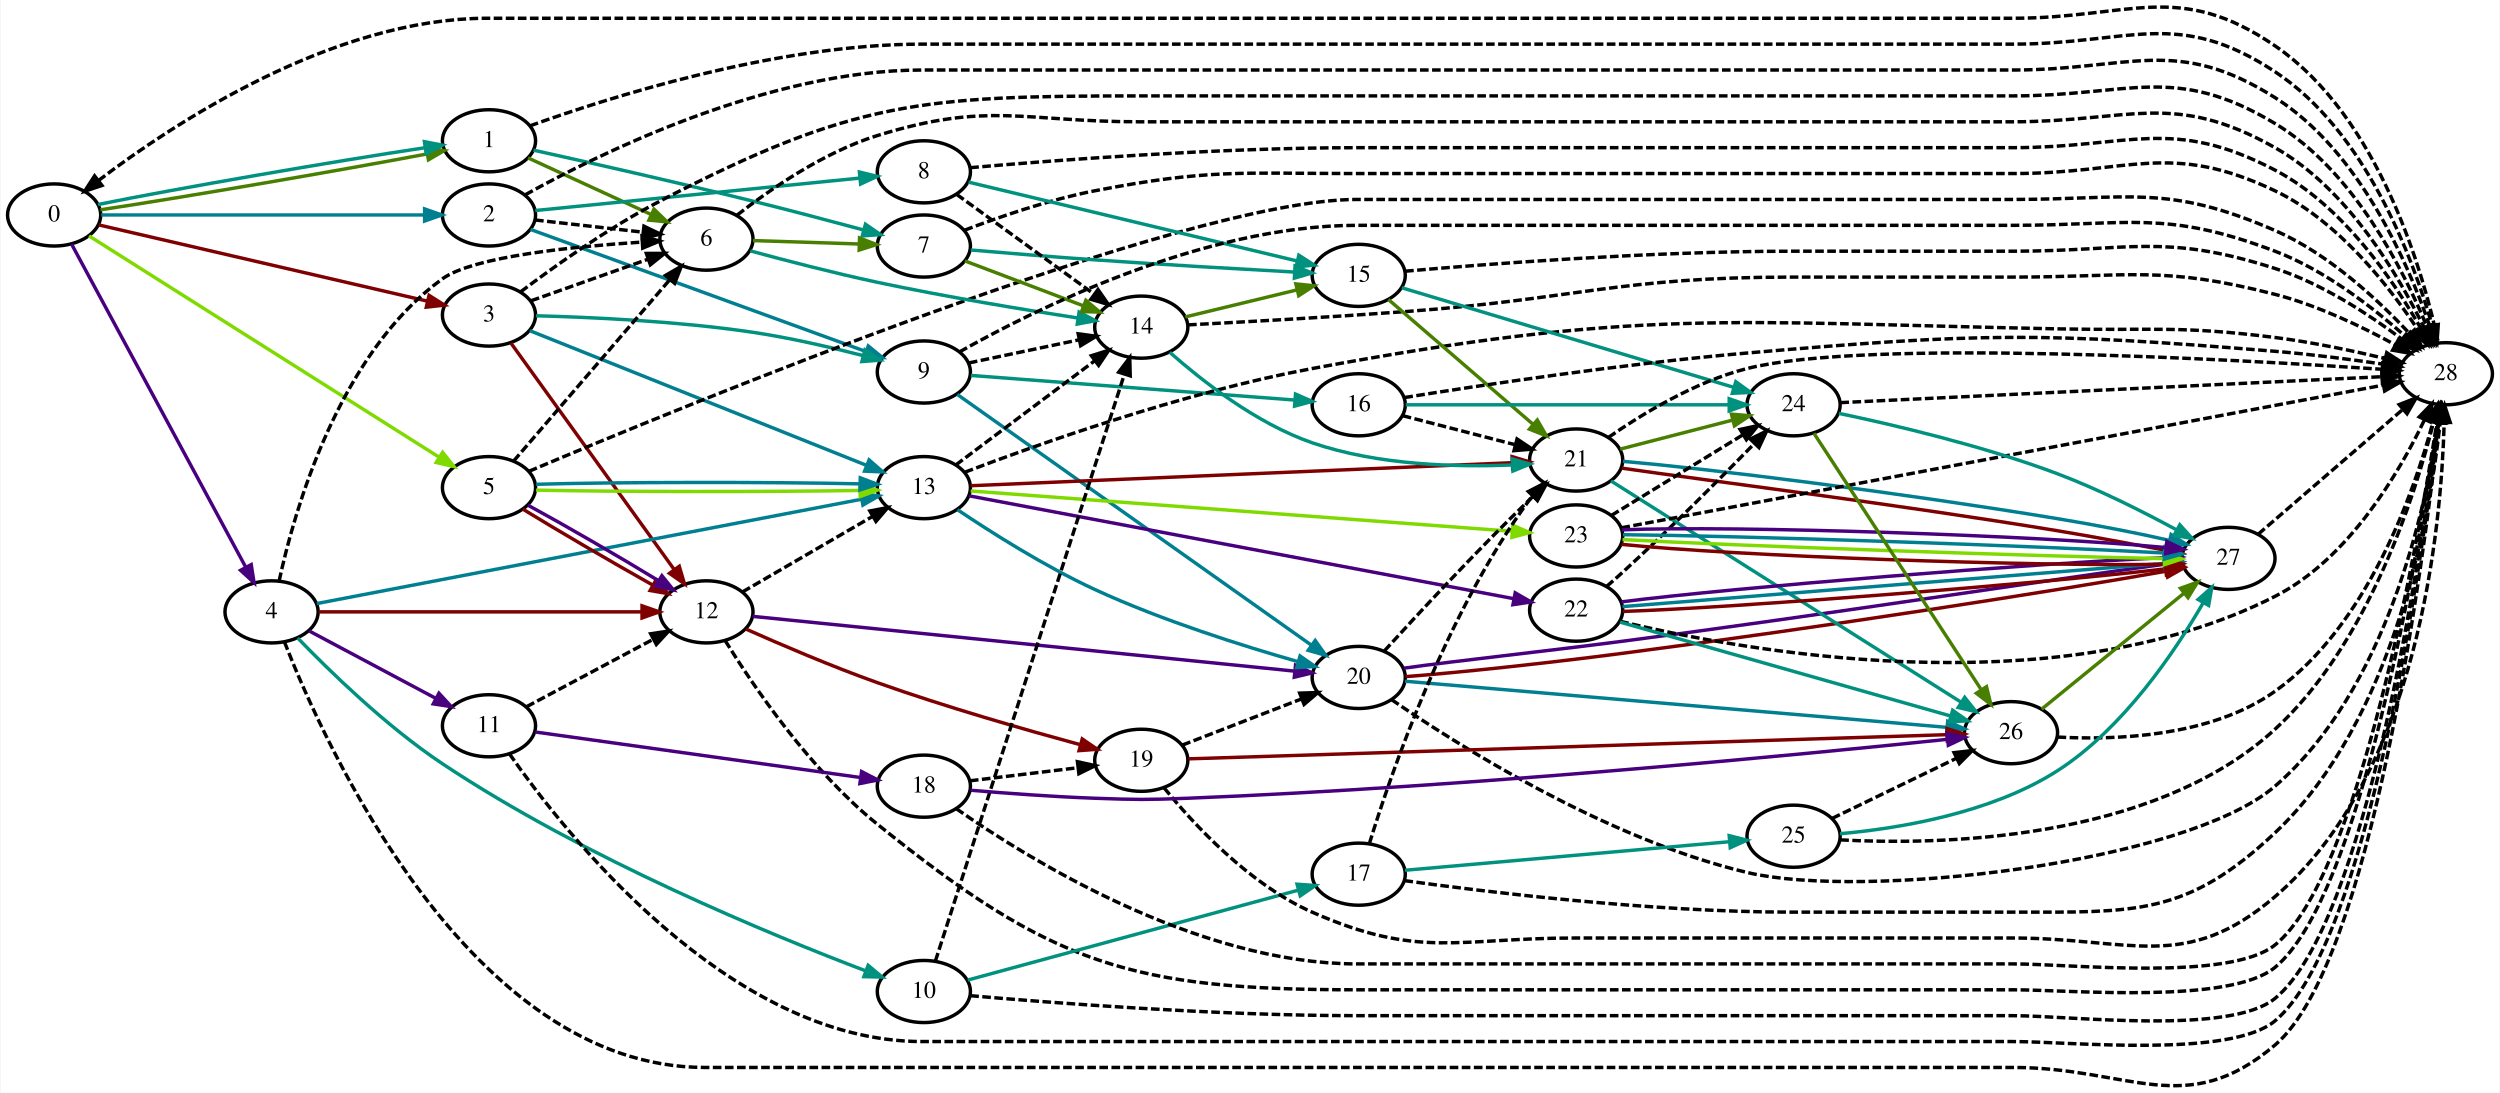
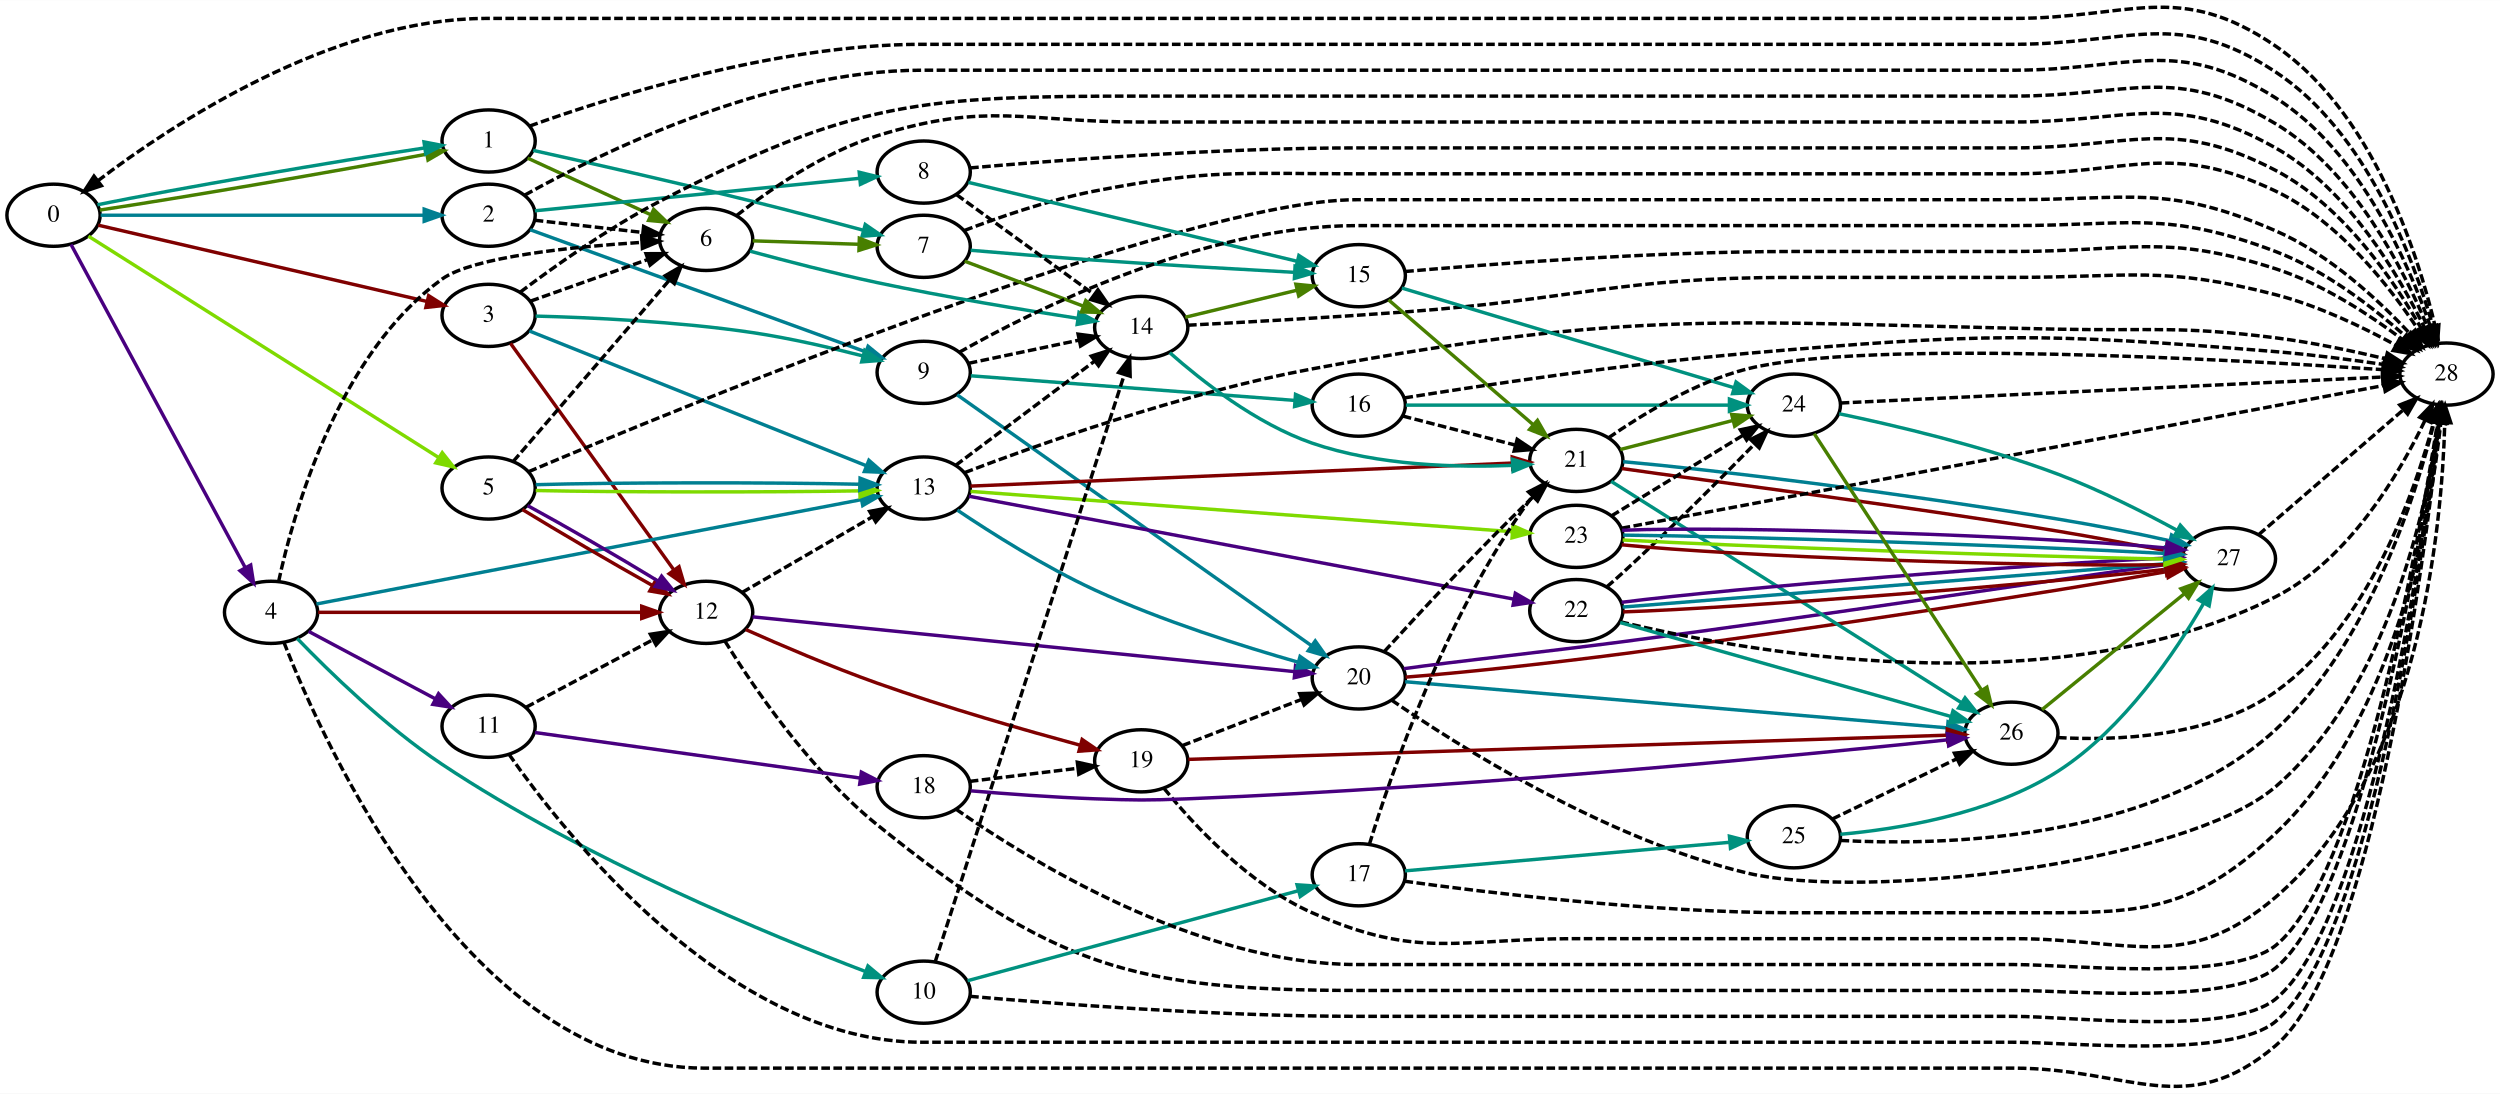
- <svg xmlns="http://www.w3.org/2000/svg" width="1448pt" height="633pt" viewBox="0.00 0.00 1448.00 633.32">
-   <g id="graph0" class="graph" transform="scale(1 1) rotate(0) translate(4 629.323)">
+ <svg xmlns="http://www.w3.org/2000/svg" width="576pt" height="252pt" viewBox="0.00 0.00 576.00 251.93">
+   <g id="graph0" class="graph" transform="scale(0.39779 0.39779) rotate(0) translate(4 629.323)">
    <polygon fill="white" stroke="none" points="-4,4 -4,-629.323 1444,-629.323 1444,4 -4,4" />
    <g id="node1" class="node">
      <ellipse fill="none" stroke="black" stroke-width="2" cx="27" cy="-504.747" rx="27" ry="18" />
      <text text-anchor="middle" x="27" y="-501.047" font-family="Times,serif" font-size="14.00">0</text>
    </g>
    <g id="node2" class="node">
      <ellipse fill="none" stroke="black" stroke-width="2" cx="279" cy="-547.747" rx="27" ry="18" />
      <text text-anchor="middle" x="279" y="-544.047" font-family="Times,serif" font-size="14.00">1</text>
    </g>
    <g id="edge1" class="edge">
      <path fill="none" stroke="#487f00" stroke-width="2" d="M53.813,-507.751C98.981,-514.498 192.373,-530.502 243.201,-540.146" />
      <polygon fill="#487f00" stroke="#487f00" stroke-width="2" points="242.589,-543.592 253.07,-542.044 243.911,-536.718 242.589,-543.592" />
    </g>
    <g id="edge2" class="edge">
      <path fill="none" stroke="#00917f" stroke-width="2" d="M52.426,-510.82C96.68,-519.824 190.305,-536.031 241.936,-543.728" />
      <polygon fill="#00917f" stroke="#00917f" stroke-width="2" points="241.579,-547.213 251.98,-545.192 242.589,-540.286 241.579,-547.213" />
    </g>
    <g id="node3" class="node">
      <ellipse fill="none" stroke="black" stroke-width="2" cx="279" cy="-504.747" rx="27" ry="18" />
      <text text-anchor="middle" x="279" y="-501.047" font-family="Times,serif" font-size="14.00">2</text>
    </g>
    <g id="edge3" class="edge">
      <path fill="none" stroke="#007f91" stroke-width="2" d="M54.282,-504.747C99.108,-504.747 190.436,-504.747 241.452,-504.747" />
      <polygon fill="#007f91" stroke="#007f91" stroke-width="2" points="241.695,-508.247 251.695,-504.747 241.695,-501.247 241.695,-508.247" />
    </g>
    <g id="node4" class="node">
      <ellipse fill="none" stroke="black" stroke-width="2" cx="279" cy="-446.747" rx="27" ry="18" />
      <text text-anchor="middle" x="279" y="-443.047" font-family="Times,serif" font-size="14.00">3</text>
    </g>
    <g id="edge4" class="edge">
      <path fill="none" stroke="#7f0000" stroke-width="2" d="M52.885,-498.974C97.716,-488.573 192.131,-466.669 243.289,-454.8" />
      <polygon fill="#7f0000" stroke="#7f0000" stroke-width="2" points="244.265,-458.167 253.216,-452.497 242.683,-451.348 244.265,-458.167" />
    </g>
    <g id="node5" class="node">
      <ellipse fill="none" stroke="black" stroke-width="2" cx="153" cy="-274.747" rx="27" ry="18" />
      <text text-anchor="middle" x="153" y="-271.047" font-family="Times,serif" font-size="14.00">4</text>
    </g>
    <g id="edge5" class="edge">
      <path fill="none" stroke="#48007f" stroke-width="2" d="M37.118,-487.835C58.571,-448.042 112.358,-348.276 137.991,-300.731" />
      <polygon fill="#48007f" stroke="#48007f" stroke-width="2" points="141.204,-302.148 142.869,-291.684 135.042,-298.826 141.204,-302.148" />
    </g>
    <g id="node6" class="node">
      <ellipse fill="none" stroke="black" stroke-width="2" cx="279" cy="-346.747" rx="27" ry="18" />
      <text text-anchor="middle" x="279" y="-343.047" font-family="Times,serif" font-size="14.00">5</text>
    </g>
    <g id="edge6" class="edge">
      <path fill="none" stroke="#7fda00" stroke-width="2" d="M47.202,-492.611C91.101,-464.867 198.949,-396.707 250.149,-364.349" />
      <polygon fill="#7fda00" stroke="#7fda00" stroke-width="2" points="252.149,-367.225 258.733,-358.924 248.409,-361.308 252.149,-367.225" />
    </g>
    <g id="node7" class="node">
      <ellipse fill="none" stroke="black" stroke-width="2" cx="1413" cy="-412.747" rx="27" ry="18" />
      <text text-anchor="middle" x="1413" y="-409.047" font-family="Times,serif" font-size="14.00">28</text>
    </g>
    <g id="edge7" class="edge">
      <path fill="none" stroke="black" stroke-width="2" stroke-dasharray="5,2" d="M52.586,-524.621C95.561,-557.287 188.335,-618.747 278,-618.747 278,-618.747 278,-618.747 1162,-618.747 1229.93,-618.747 1257.93,-641.088 1314,-602.747 1374.97,-561.059 1400.37,-469.373 1408.66,-430.611" />
      <polygon fill="black" stroke="black" stroke-width="2" points="54.721,-521.848 44.67,-518.498 50.438,-527.385 54.721,-521.848" />
    </g>
    <g id="edge10" class="edge">
      <path fill="none" stroke="black" stroke-width="2" stroke-dasharray="5,2" d="M302.711,-556.374C346.166,-572.083 444.379,-603.747 530,-603.747 530,-603.747 530,-603.747 1162,-603.747 1229.93,-603.747 1257.28,-625.121 1314,-587.747 1366.45,-553.189 1393.64,-480.447 1405.13,-440.489" />
      <polygon fill="black" stroke="black" stroke-width="2" points="1408.57,-441.182 1407.84,-430.612 1401.82,-439.33 1408.57,-441.182" />
    </g>
    <g id="node8" class="node">
      <ellipse fill="none" stroke="black" stroke-width="2" cx="405" cy="-490.747" rx="27" ry="18" />
      <text text-anchor="middle" x="405" y="-487.047" font-family="Times,serif" font-size="14.00">6</text>
    </g>
    <g id="edge8" class="edge">
      <path fill="none" stroke="#487f00" stroke-width="2" d="M301.599,-537.818C321.304,-528.761 350.652,-515.27 372.884,-505.05" />
      <polygon fill="#487f00" stroke="#487f00" stroke-width="2" points="374.608,-508.11 382.232,-500.753 371.684,-501.75 374.608,-508.11" />
    </g>
    <g id="node9" class="node">
      <ellipse fill="none" stroke="black" stroke-width="2" cx="531" cy="-486.747" rx="27" ry="18" />
      <text text-anchor="middle" x="531" y="-483.047" font-family="Times,serif" font-size="14.00">7</text>
    </g>
    <g id="edge9" class="edge">
      <path fill="none" stroke="#00917f" stroke-width="2" d="M304.808,-542.299C334.949,-535.618 387.316,-523.816 432,-512.747 453.336,-507.462 477.175,-501.146 495.999,-496.063" />
      <polygon fill="#00917f" stroke="#00917f" stroke-width="2" points="497.157,-499.376 505.893,-493.38 495.325,-492.62 497.157,-499.376" />
    </g>
    <g id="edge12" class="edge">
      <path fill="none" stroke="black" stroke-width="2" stroke-dasharray="5,2" d="M299.972,-516.427C341.388,-539.508 440.257,-588.747 530,-588.747 530,-588.747 530,-588.747 1162,-588.747 1229.93,-588.747 1256.56,-609.006 1314,-572.747 1362.85,-541.915 1391.04,-477.026 1403.76,-440.056" />
      <polygon fill="black" stroke="black" stroke-width="2" points="1407.13,-441.013 1406.94,-430.42 1400.48,-438.819 1407.13,-441.013" />
    </g>
    <g id="edge11" class="edge">
      <path fill="none" stroke="black" stroke-width="2" stroke-dasharray="5,2" d="M305.693,-501.846C323.815,-499.8 348.328,-497.033 368.342,-494.773" />
      <polygon fill="black" stroke="black" stroke-width="2" points="368.796,-498.244 378.34,-493.644 368.01,-491.288 368.796,-498.244" />
    </g>
    <g id="node10" class="node">
      <ellipse fill="none" stroke="black" stroke-width="2" cx="531" cy="-529.747" rx="27" ry="18" />
      <text text-anchor="middle" x="531" y="-526.047" font-family="Times,serif" font-size="14.00">8</text>
    </g>
    <g id="edge13" class="edge">
      <path fill="none" stroke="#00917f" stroke-width="2" d="M305.813,-507.328C350.537,-511.801 442.543,-521.001 493.691,-526.116" />
      <polygon fill="#00917f" stroke="#00917f" stroke-width="2" points="493.654,-529.63 503.953,-527.142 494.351,-522.665 493.654,-529.63" />
    </g>
    <g id="node11" class="node">
      <ellipse fill="none" stroke="black" stroke-width="2" cx="531" cy="-413.747" rx="27" ry="18" />
      <text text-anchor="middle" x="531" y="-410.047" font-family="Times,serif" font-size="14.00">9</text>
    </g>
    <g id="edge14" class="edge">
      <path fill="none" stroke="#007f91" stroke-width="2" d="M303.071,-496.349C347.721,-480.097 446.056,-444.303 497.377,-425.622" />
      <polygon fill="#007f91" stroke="#007f91" stroke-width="2" points="498.785,-428.834 506.984,-422.125 496.39,-422.256 498.785,-428.834" />
    </g>
    <g id="edge16" class="edge">
      <path fill="none" stroke="black" stroke-width="2" stroke-dasharray="5,2" d="M297.302,-460.193C316.315,-474.531 348.135,-497.262 378,-512.747 490.297,-570.973 529.505,-573.747 656,-573.747 656,-573.747 656,-573.747 1162,-573.747 1229.93,-573.747 1255.76,-592.711 1314,-557.747 1359.29,-530.561 1388.26,-473.434 1402.19,-439.565" />
      <polygon fill="black" stroke="black" stroke-width="2" points="1405.44,-440.853 1405.88,-430.267 1398.94,-438.272 1405.44,-440.853" />
    </g>
    <g id="edge15" class="edge">
      <path fill="none" stroke="black" stroke-width="2" stroke-dasharray="5,2" d="M303.323,-455.023C322.462,-461.814 349.786,-471.51 371.141,-479.087" />
      <polygon fill="black" stroke="black" stroke-width="2" points="370.186,-482.463 380.781,-482.508 372.527,-475.866 370.186,-482.463" />
    </g>
    <g id="edge17" class="edge">
      <path fill="none" stroke="#00917f" stroke-width="2" d="M306.229,-446.332C336.636,-445.548 388.188,-443.284 432,-436.747 453.439,-433.548 477.108,-428.05 495.813,-423.232" />
      <polygon fill="#00917f" stroke="#00917f" stroke-width="2" points="496.869,-426.573 505.649,-420.644 495.088,-419.804 496.869,-426.573" />
    </g>
    <g id="node12" class="node">
      <ellipse fill="none" stroke="black" stroke-width="2" cx="405" cy="-274.747" rx="27" ry="18" />
      <text text-anchor="middle" x="405" y="-271.047" font-family="Times,serif" font-size="14.00">12</text>
    </g>
    <g id="edge18" class="edge">
      <path fill="none" stroke="#7f0000" stroke-width="2" d="M291.666,-430.566C313.453,-400.345 360.446,-335.161 386.21,-299.423" />
      <polygon fill="#7f0000" stroke="#7f0000" stroke-width="2" points="389.266,-301.169 392.275,-291.011 383.588,-297.076 389.266,-301.169" />
    </g>
    <g id="node13" class="node">
      <ellipse fill="none" stroke="black" stroke-width="2" cx="531" cy="-346.747" rx="27" ry="18" />
      <text text-anchor="middle" x="531" y="-343.047" font-family="Times,serif" font-size="14.00">13</text>
    </g>
    <g id="edge19" class="edge">
      <path fill="none" stroke="#007f91" stroke-width="2" d="M302.627,-437.696C347.229,-419.855 446.617,-380.1 497.946,-359.569" />
      <polygon fill="#007f91" stroke="#007f91" stroke-width="2" points="499.259,-362.813 507.244,-355.849 496.66,-356.314 499.259,-362.813" />
    </g>
    <g id="edge21" class="edge">
      <path fill="none" stroke="black" stroke-width="2" stroke-dasharray="5,2" d="M160.417,-257.425C183.414,-198.692 267.655,-10.747 404,-10.747 404,-10.747 404,-10.747 1162,-10.747 1229.8,-10.747 1262.35,20.174 1314,-23.747 1369.86,-71.24 1400.12,-303.74 1409.11,-384.804" />
      <polygon fill="black" stroke="black" stroke-width="2" points="1405.64,-385.213 1410.19,-394.777 1412.59,-384.458 1405.64,-385.213" />
    </g>
    <g id="edge20" class="edge">
      <path fill="none" stroke="black" stroke-width="2" stroke-dasharray="5,2" d="M157.396,-292.678C165.787,-331.624 191.379,-423.958 252,-467.747 269.947,-480.711 328.469,-486.532 367.439,-489.023" />
      <polygon fill="black" stroke="black" stroke-width="2" points="367.673,-492.543 377.862,-489.641 368.087,-485.555 367.673,-492.543" />
    </g>
    <g id="edge22" class="edge">
      <path fill="none" stroke="#7f0000" stroke-width="2" d="M180.282,-274.747C225.108,-274.747 316.436,-274.747 367.452,-274.747" />
      <polygon fill="#7f0000" stroke="#7f0000" stroke-width="2" points="367.695,-278.247 377.695,-274.747 367.695,-271.247 367.695,-278.247" />
    </g>
    <g id="edge23" class="edge">
      <path fill="none" stroke="#007f91" stroke-width="2" d="M179.254,-279.583C244.674,-292.11 419.773,-325.64 494.935,-340.033" />
      <polygon fill="#007f91" stroke="#007f91" stroke-width="2" points="494.376,-343.489 504.856,-341.932 495.692,-336.614 494.376,-343.489" />
    </g>
    <g id="node14" class="node">
      <ellipse fill="none" stroke="black" stroke-width="2" cx="531" cy="-54.747" rx="27" ry="18" />
      <text text-anchor="middle" x="531" y="-51.047" font-family="Times,serif" font-size="14.00">10</text>
    </g>
    <g id="edge24" class="edge">
      <path fill="none" stroke="#00917f" stroke-width="2" d="M168.156,-259.582C186.278,-240.778 219.264,-208.547 252,-186.747 334.511,-131.801 443.451,-87.162 497.167,-66.754" />
      <polygon fill="#00917f" stroke="#00917f" stroke-width="2" points="498.716,-69.91 506.843,-63.113 496.251,-63.359 498.716,-69.91" />
    </g>
    <g id="node15" class="node">
      <ellipse fill="none" stroke="black" stroke-width="2" cx="279" cy="-208.747" rx="27" ry="18" />
      <text text-anchor="middle" x="279" y="-205.047" font-family="Times,serif" font-size="14.00">11</text>
    </g>
    <g id="edge25" class="edge">
      <path fill="none" stroke="#48007f" stroke-width="2" d="M174.755,-263.7C194.873,-252.992 225.594,-236.641 248.298,-224.556" />
      <polygon fill="#48007f" stroke="#48007f" stroke-width="2" points="249.994,-227.618 257.177,-219.83 246.706,-221.439 249.994,-227.618" />
    </g>
    <g id="edge27" class="edge">
      <path fill="none" stroke="black" stroke-width="2" stroke-dasharray="5,2" d="M302.125,-356.204C385.551,-391.532 681.426,-513.747 782,-513.747 782,-513.747 782,-513.747 1162,-513.747 1230.03,-513.747 1251.62,-522.882 1314,-495.747 1345.09,-482.225 1373.82,-455.485 1392.02,-436" />
      <polygon fill="black" stroke="black" stroke-width="2" points="1394.79,-438.164 1398.93,-428.412 1389.61,-433.452 1394.79,-438.164" />
    </g>
    <g id="edge26" class="edge">
      <path fill="none" stroke="black" stroke-width="2" stroke-dasharray="5,2" d="M293.27,-362.158C314.971,-387.359 358.19,-437.548 383.743,-467.223" />
      <polygon fill="black" stroke="black" stroke-width="2" points="381.272,-469.717 390.449,-475.011 386.576,-465.149 381.272,-469.717" />
    </g>
    <g id="edge28" class="edge">
      <path fill="none" stroke="#7f0000" stroke-width="2" d="M298.564,-334.307C318.485,-322.072 350.43,-303.423 373.943,-290.24" />
      <polygon fill="#7f0000" stroke="#7f0000" stroke-width="2" points="375.775,-293.226 382.812,-285.306 372.372,-287.108 375.775,-293.226" />
    </g>
    <g id="edge29" class="edge">
      <path fill="none" stroke="#48007f" stroke-width="2" d="M301.599,-336.547C322.578,-325.178 354.488,-306.711 377.104,-292.888" />
      <polygon fill="#48007f" stroke="#48007f" stroke-width="2" points="379.204,-295.704 385.87,-287.469 375.523,-289.75 379.204,-295.704" />
    </g>
    <g id="edge30" class="edge">
      <path fill="none" stroke="#7fda00" stroke-width="2" d="M306.282,-345.301C351.225,-344.298 442.913,-344.234 493.851,-345.108" />
      <polygon fill="#7fda00" stroke="#7fda00" stroke-width="2" points="494.003,-348.611 504.07,-345.309 494.141,-341.613 494.003,-348.611" />
    </g>
    <g id="edge31" class="edge">
      <path fill="none" stroke="#007f91" stroke-width="2" d="M306.282,-348.676C351.225,-350.013 442.913,-350.098 493.851,-348.933" />
      <polygon fill="#007f91" stroke="#007f91" stroke-width="2" points="494.165,-352.426 504.07,-348.665 493.982,-345.428 494.165,-352.426" />
    </g>
    <g id="edge33" class="edge">
      <path fill="none" stroke="black" stroke-width="2" stroke-dasharray="5,2" d="M422.767,-504.667C441.322,-519.152 472.754,-541.048 504,-550.747 568.608,-570.802 588.351,-558.747 656,-558.747 656,-558.747 656,-558.747 1162,-558.747 1229.88,-558.747 1254.87,-577.09 1314,-543.747 1355.97,-520.081 1385.35,-470.256 1400.4,-439.333" />
      <polygon fill="black" stroke="black" stroke-width="2" points="1403.69,-440.553 1404.77,-430.014 1397.35,-437.576 1403.69,-440.553" />
    </g>
    <g id="edge32" class="edge">
      <path fill="none" stroke="#487f00" stroke-width="2" d="M431.994,-489.909C449.813,-489.334 473.704,-488.563 493.436,-487.927" />
      <polygon fill="#487f00" stroke="#487f00" stroke-width="2" points="493.731,-491.419 503.613,-487.598 493.505,-484.423 493.731,-491.419" />
    </g>
    <g id="node16" class="node">
      <ellipse fill="none" stroke="black" stroke-width="2" cx="657" cy="-439.747" rx="27" ry="18" />
      <text text-anchor="middle" x="657" y="-436.047" font-family="Times,serif" font-size="14.00">14</text>
    </g>
    <g id="edge34" class="edge">
      <path fill="none" stroke="#00917f" stroke-width="2" d="M430.439,-483.931C450.188,-478.564 478.753,-471.118 504,-465.747 543.47,-457.351 589.155,-449.829 620.053,-445.062" />
      <polygon fill="#00917f" stroke="#00917f" stroke-width="2" points="620.973,-448.462 630.331,-443.494 619.917,-441.542 620.973,-448.462" />
    </g>
    <g id="edge35" class="edge">
      <path fill="none" stroke="black" stroke-width="2" stroke-dasharray="5,2" d="M554.543,-495.896C574.136,-503.413 603.464,-513.626 630,-518.747 696.475,-531.577 714.298,-528.747 782,-528.747 782,-528.747 782,-528.747 1162,-528.747 1229.7,-528.747 1252.9,-547.899 1314,-518.747 1350.46,-501.351 1379.86,-463.832 1396.64,-438.431" />
      <polygon fill="black" stroke="black" stroke-width="2" points="1399.8,-439.991 1402.24,-429.681 1393.9,-436.218 1399.8,-439.991" />
    </g>
    <g id="edge36" class="edge">
      <path fill="none" stroke="#487f00" stroke-width="2" d="M554.744,-478.127C574.024,-470.819 601.91,-460.249 623.537,-452.052" />
      <polygon fill="#487f00" stroke="#487f00" stroke-width="2" points="624.87,-455.289 632.981,-448.472 622.389,-448.744 624.87,-455.289" />
    </g>
    <g id="node17" class="node">
      <ellipse fill="none" stroke="black" stroke-width="2" cx="783" cy="-469.747" rx="27" ry="18" />
      <text text-anchor="middle" x="783" y="-466.047" font-family="Times,serif" font-size="14.00">15</text>
    </g>
    <g id="edge37" class="edge">
      <path fill="none" stroke="#00917f" stroke-width="2" d="M558.193,-484.449C577.924,-482.757 605.649,-480.462 630,-478.747 669.511,-475.965 714.841,-473.357 745.643,-471.671" />
      <polygon fill="#00917f" stroke="#00917f" stroke-width="2" points="746.103,-475.152 755.899,-471.115 745.724,-468.162 746.103,-475.152" />
    </g>
    <g id="edge38" class="edge">
      <path fill="none" stroke="black" stroke-width="2" stroke-dasharray="5,2" d="M557.886,-532.154C603.243,-536.157 700.058,-543.747 782,-543.747 782,-543.747 782,-543.747 1162,-543.747 1229.8,-543.747 1253.91,-562.148 1314,-530.747 1353.23,-510.248 1382.83,-466.626 1398.77,-438.547" />
      <polygon fill="black" stroke="black" stroke-width="2" points="1401.89,-440.126 1403.64,-429.677 1395.76,-436.755 1401.89,-440.126" />
    </g>
    <g id="edge39" class="edge">
      <path fill="none" stroke="black" stroke-width="2" stroke-dasharray="5,2" d="M550.031,-516.66C570.969,-501.463 605.691,-476.262 629.652,-458.871" />
      <polygon fill="black" stroke="black" stroke-width="2" points="631.91,-461.556 637.948,-452.85 627.799,-455.891 631.91,-461.556" />
    </g>
    <g id="edge40" class="edge">
      <path fill="none" stroke="#00917f" stroke-width="2" d="M556.885,-523.775C601.716,-513.015 696.131,-490.356 747.289,-478.078" />
      <polygon fill="#00917f" stroke="#00917f" stroke-width="2" points="748.309,-481.433 757.216,-475.695 746.675,-474.626 748.309,-481.433" />
    </g>
    <g id="edge41" class="edge">
      <path fill="none" stroke="black" stroke-width="2" stroke-dasharray="5,2" d="M551.639,-425.388C592.832,-448.667 691.919,-498.747 782,-498.747 782,-498.747 782,-498.747 1162,-498.747 1229.88,-498.747 1250.53,-507.83 1314,-483.747 1342.92,-472.774 1370.98,-450.942 1389.62,-434.369" />
      <polygon fill="black" stroke="black" stroke-width="2" points="1392.21,-436.736 1397.24,-427.409 1387.49,-431.567 1392.21,-436.736" />
    </g>
    <g id="edge42" class="edge">
      <path fill="none" stroke="black" stroke-width="2" stroke-dasharray="5,2" d="M557.093,-419.009C575.497,-422.868 600.723,-428.157 621.092,-432.428" />
      <polygon fill="black" stroke="black" stroke-width="2" points="620.439,-435.867 630.944,-434.493 621.875,-429.016 620.439,-435.867" />
    </g>
    <g id="node18" class="node">
      <ellipse fill="none" stroke="black" stroke-width="2" cx="783" cy="-394.747" rx="27" ry="18" />
      <text text-anchor="middle" x="783" y="-391.047" font-family="Times,serif" font-size="14.00">16</text>
    </g>
    <g id="edge43" class="edge">
      <path fill="none" stroke="#00917f" stroke-width="2" d="M558.282,-411.75C603.225,-408.334 694.913,-401.366 745.851,-397.494" />
      <polygon fill="#00917f" stroke="#00917f" stroke-width="2" points="746.364,-400.966 756.07,-396.718 745.834,-393.986 746.364,-400.966" />
    </g>
    <g id="node19" class="node">
      <ellipse fill="none" stroke="black" stroke-width="2" cx="783" cy="-236.747" rx="27" ry="18" />
      <text text-anchor="middle" x="783" y="-233.047" font-family="Times,serif" font-size="14.00">20</text>
    </g>
    <g id="edge44" class="edge">
      <path fill="none" stroke="#007f91" stroke-width="2" d="M550.383,-400.732C594.194,-369.714 704.886,-291.344 755.729,-255.347" />
      <polygon fill="#007f91" stroke="#007f91" stroke-width="2" points="757.788,-258.178 763.927,-249.543 753.743,-252.465 757.788,-258.178" />
    </g>
    <g id="edge45" class="edge">
      <path fill="none" stroke="black" stroke-width="2" stroke-dasharray="5,2" d="M415.866,-258.088C431.722,-232.466 465.075,-183.074 504,-151.747 605.833,-69.793 651.285,-55.747 782,-55.747 782,-55.747 782,-55.747 1162,-55.747 1195.9,-55.747 1287.84,-47.186 1314,-68.747 1363.67,-109.684 1397.16,-309.899 1408.1,-384.586" />
      <polygon fill="black" stroke="black" stroke-width="2" points="1404.66,-385.261 1409.55,-394.66 1411.59,-384.264 1404.66,-385.261" />
    </g>
    <g id="edge46" class="edge">
      <path fill="none" stroke="black" stroke-width="2" stroke-dasharray="5,2" d="M425.923,-286.315C446.351,-298.177 478.318,-316.738 501.436,-330.162" />
      <polygon fill="black" stroke="black" stroke-width="2" points="499.721,-333.213 510.127,-335.208 503.236,-327.16 499.721,-333.213" />
    </g>
    <g id="edge47" class="edge">
      <path fill="none" stroke="#48007f" stroke-width="2" d="M431.844,-272.135C497.448,-265.505 670.557,-248.01 745.999,-240.385" />
      <polygon fill="#48007f" stroke="#48007f" stroke-width="2" points="746.378,-243.865 755.975,-239.377 745.674,-236.901 746.378,-243.865" />
    </g>
    <g id="node20" class="node">
      <ellipse fill="none" stroke="black" stroke-width="2" cx="657" cy="-188.747" rx="27" ry="18" />
      <text text-anchor="middle" x="657" y="-185.047" font-family="Times,serif" font-size="14.00">19</text>
    </g>
    <g id="edge48" class="edge">
      <path fill="none" stroke="#7f0000" stroke-width="2" d="M427.917,-264.773C447.604,-256.008 477.417,-243.211 504,-233.747 543.832,-219.566 590.599,-206.199 621.631,-197.776" />
      <polygon fill="#7f0000" stroke="#7f0000" stroke-width="2" points="622.772,-201.094 631.519,-195.115 620.953,-194.334 622.772,-201.094" />
    </g>
    <g id="edge49" class="edge">
      <path fill="none" stroke="black" stroke-width="2" stroke-dasharray="5,2" d="M554.776,-355.696C594.778,-370.972 680.577,-401.782 756,-415.747 945.058,-450.753 995.766,-442.56 1188,-438.747 1244.03,-437.636 1258.4,-440.755 1314,-433.747 1335.41,-431.048 1359.08,-426.035 1377.79,-421.584" />
      <polygon fill="black" stroke="black" stroke-width="2" points="1378.74,-424.954 1387.63,-419.187 1377.09,-418.153 1378.74,-424.954" />
    </g>
    <g id="edge50" class="edge">
      <path fill="none" stroke="black" stroke-width="2" stroke-dasharray="5,2" d="M549.503,-359.875C570.524,-375.64 605.968,-402.223 630.145,-420.356" />
      <polygon fill="black" stroke="black" stroke-width="2" points="628.084,-423.185 638.184,-426.385 632.284,-417.585 628.084,-423.185" />
    </g>
    <g id="edge51" class="edge">
      <path fill="none" stroke="#007f91" stroke-width="2" d="M550.479,-333.943C569.697,-321.036 600.975,-301.158 630,-287.747 669.047,-269.706 716.339,-254.862 747.694,-245.929" />
      <polygon fill="#007f91" stroke="#007f91" stroke-width="2" points="748.997,-249.199 757.682,-243.131 747.108,-242.459 748.997,-249.199" />
    </g>
    <g id="node21" class="node">
      <ellipse fill="none" stroke="black" stroke-width="2" cx="909" cy="-362.747" rx="27" ry="18" />
      <text text-anchor="middle" x="909" y="-359.047" font-family="Times,serif" font-size="14.00">21</text>
    </g>
    <g id="edge52" class="edge">
      <path fill="none" stroke="#7f0000" stroke-width="2" d="M558.141,-347.86C623.857,-350.656 796.083,-357.985 871.614,-361.199" />
      <polygon fill="#7f0000" stroke="#7f0000" stroke-width="2" points="871.892,-364.714 882.032,-361.642 872.19,-357.72 871.892,-364.714" />
    </g>
    <g id="node22" class="node">
      <ellipse fill="none" stroke="black" stroke-width="2" cx="909" cy="-275.747" rx="27" ry="18" />
      <text text-anchor="middle" x="909" y="-272.047" font-family="Times,serif" font-size="14.00">22</text>
    </g>
    <g id="edge53" class="edge">
      <path fill="none" stroke="#48007f" stroke-width="2" d="M557.254,-341.978C622.674,-329.625 797.773,-296.561 872.935,-282.368" />
      <polygon fill="#48007f" stroke="#48007f" stroke-width="2" points="873.679,-285.79 882.856,-280.495 872.38,-278.912 873.679,-285.79" />
    </g>
    <g id="node23" class="node">
      <ellipse fill="none" stroke="black" stroke-width="2" cx="909" cy="-318.747" rx="27" ry="18" />
      <text text-anchor="middle" x="909" y="-315.047" font-family="Times,serif" font-size="14.00">23</text>
    </g>
    <g id="edge54" class="edge">
      <path fill="none" stroke="#7fda00" stroke-width="2" d="M558.141,-344.8C623.857,-339.907 796.083,-327.081 871.614,-321.457" />
      <polygon fill="#7fda00" stroke="#7fda00" stroke-width="2" points="872.32,-324.914 882.032,-320.681 871.8,-317.933 872.32,-324.914" />
    </g>
    <g id="edge55" class="edge">
      <path fill="none" stroke="black" stroke-width="2" stroke-dasharray="5,2" d="M557.886,-52.34C603.243,-48.338 700.058,-40.747 782,-40.747 782,-40.747 782,-40.747 1162,-40.747 1195.85,-40.747 1287.81,-29.303 1314,-50.747 1366.57,-93.784 1398.55,-307.208 1408.58,-384.63" />
      <polygon fill="black" stroke="black" stroke-width="2" points="1405.12,-385.141 1409.85,-394.621 1412.06,-384.259 1405.12,-385.141" />
    </g>
    <g id="edge56" class="edge">
      <path fill="none" stroke="black" stroke-width="2" stroke-dasharray="5,2" d="M537.65,-72.29C557.38,-133.546 623.302,-338.224 647.228,-412.513" />
      <polygon fill="black" stroke="black" stroke-width="2" points="643.919,-413.656 650.317,-422.101 650.582,-411.51 643.919,-413.656" />
    </g>
    <g id="node24" class="node">
      <ellipse fill="none" stroke="black" stroke-width="2" cx="783" cy="-122.747" rx="27" ry="18" />
      <text text-anchor="middle" x="783" y="-119.047" font-family="Times,serif" font-size="14.00">17</text>
    </g>
    <g id="edge57" class="edge">
      <path fill="none" stroke="#00917f" stroke-width="2" d="M556.426,-61.391C601.255,-73.585 696.745,-99.558 747.926,-113.479" />
      <polygon fill="#00917f" stroke="#00917f" stroke-width="2" points="747.275,-116.929 757.843,-116.176 749.112,-110.174 747.275,-116.929" />
    </g>
    <g id="edge58" class="edge">
      <path fill="none" stroke="black" stroke-width="2" stroke-dasharray="5,2" d="M290.818,-192.507C322.092,-147.72 417.582,-25.747 530,-25.747 530,-25.747 530,-25.747 1162,-25.747 1195.88,-25.747 1288.02,-15.998 1314,-37.747 1367.96,-82.92 1399.17,-304.609 1408.78,-384.218" />
      <polygon fill="black" stroke="black" stroke-width="2" points="1405.34,-384.955 1409.99,-394.475 1412.29,-384.133 1405.34,-384.955" />
    </g>
    <g id="edge59" class="edge">
      <path fill="none" stroke="black" stroke-width="2" stroke-dasharray="5,2" d="M300.755,-219.794C320.873,-230.502 351.594,-246.854 374.298,-258.938" />
      <polygon fill="black" stroke="black" stroke-width="2" points="372.706,-262.055 383.177,-263.664 375.994,-255.876 372.706,-262.055" />
    </g>
    <g id="node25" class="node">
      <ellipse fill="none" stroke="black" stroke-width="2" cx="531" cy="-173.747" rx="27" ry="18" />
      <text text-anchor="middle" x="531" y="-170.047" font-family="Times,serif" font-size="14.00">18</text>
    </g>
    <g id="edge60" class="edge">
      <path fill="none" stroke="#48007f" stroke-width="2" d="M305.813,-205.133C350.748,-198.842 443.409,-185.87 494.409,-178.73" />
      <polygon fill="#48007f" stroke="#48007f" stroke-width="2" points="494.91,-182.194 504.328,-177.341 493.939,-175.262 494.91,-182.194" />
    </g>
    <g id="edge61" class="edge">
      <path fill="none" stroke="black" stroke-width="2" stroke-dasharray="5,2" d="M684.105,-441.055C714.397,-442.628 765.843,-445.469 810,-448.747 909.677,-456.146 934.048,-468.747 1034,-468.747 1034,-468.747 1034,-468.747 1162,-468.747 1229.7,-468.747 1248.44,-475.646 1314,-458.747 1338.71,-452.377 1364.78,-439.824 1383.81,-429.438" />
      <polygon fill="black" stroke="black" stroke-width="2" points="1385.53,-432.486 1392.55,-424.55 1382.12,-426.376 1385.53,-432.486" />
    </g>
    <g id="edge62" class="edge">
      <path fill="none" stroke="#487f00" stroke-width="2" d="M682.498,-445.674C700.975,-450.144 726.568,-456.336 747.171,-461.321" />
      <polygon fill="#487f00" stroke="#487f00" stroke-width="2" points="746.585,-464.78 757.128,-463.73 748.232,-457.976 746.585,-464.78" />
    </g>
    <g id="edge63" class="edge">
      <path fill="none" stroke="#00917f" stroke-width="2" d="M673.503,-425.16C691.676,-409.075 723.468,-383.988 756,-372.747 794.065,-359.594 840.63,-358.551 872.113,-359.865" />
      <polygon fill="#00917f" stroke="#00917f" stroke-width="2" points="872.009,-363.364 882.177,-360.387 872.372,-356.373 872.009,-363.364" />
    </g>
    <g id="edge64" class="edge">
      <path fill="none" stroke="black" stroke-width="2" stroke-dasharray="5,2" d="M809.886,-472.154C855.243,-476.157 952.058,-483.747 1034,-483.747 1034,-483.747 1034,-483.747 1162,-483.747 1229.7,-483.747 1249.55,-494.479 1314,-473.747 1341.3,-464.966 1368.7,-446.944 1387.55,-432.755" />
      <polygon fill="black" stroke="black" stroke-width="2" points="1389.81,-435.434 1395.59,-426.552 1385.53,-429.894 1389.81,-435.434" />
    </g>
    <g id="edge65" class="edge">
      <path fill="none" stroke="#487f00" stroke-width="2" d="M800.211,-455.759C821.562,-437.335 859.281,-404.787 883.959,-383.492" />
      <polygon fill="#487f00" stroke="#487f00" stroke-width="2" points="886.501,-385.922 891.785,-376.739 881.928,-380.622 886.501,-385.922" />
    </g>
    <g id="node26" class="node">
      <ellipse fill="none" stroke="black" stroke-width="2" cx="1035" cy="-394.747" rx="27" ry="18" />
      <text text-anchor="middle" x="1035" y="-391.047" font-family="Times,serif" font-size="14.00">24</text>
    </g>
    <g id="edge66" class="edge">
      <path fill="none" stroke="#00917f" stroke-width="2" d="M807.971,-462.556C852.77,-449.116 949.278,-420.164 1000.49,-404.8" />
      <polygon fill="#00917f" stroke="#00917f" stroke-width="2" points="1001.53,-408.143 1010.1,-401.917 999.518,-401.438 1001.53,-408.143" />
    </g>
    <g id="edge67" class="edge">
      <path fill="none" stroke="black" stroke-width="2" stroke-dasharray="5,2" d="M809.445,-398.945C850.907,-405.606 935.684,-418.484 1008,-424.747 1143.49,-436.483 1178.45,-436.861 1314,-425.747 1334.83,-424.039 1358.02,-421.014 1376.61,-418.312" />
      <polygon fill="black" stroke="black" stroke-width="2" points="1377.32,-421.745 1386.69,-416.813 1376.29,-414.822 1377.32,-421.745" />
    </g>
    <g id="edge68" class="edge">
      <path fill="none" stroke="black" stroke-width="2" stroke-dasharray="5,2" d="M808.498,-388.425C827.18,-383.604 853.139,-376.905 873.857,-371.558" />
      <polygon fill="black" stroke="black" stroke-width="2" points="874.744,-374.944 883.552,-369.056 872.995,-368.166 874.744,-374.944" />
    </g>
    <g id="edge69" class="edge">
      <path fill="none" stroke="#00917f" stroke-width="2" d="M810.282,-394.747C855.108,-394.747 946.436,-394.747 997.452,-394.747" />
      <polygon fill="#00917f" stroke="#00917f" stroke-width="2" points="997.695,-398.247 1007.7,-394.747 997.695,-391.247 997.695,-398.247" />
    </g>
    <g id="edge70" class="edge">
      <path fill="none" stroke="black" stroke-width="2" stroke-dasharray="5,2" d="M802.019,-223.906C838.654,-198.681 925.371,-143.409 1008,-123.747 1075.03,-107.797 1261.81,-128.759 1314,-173.747 1378.56,-229.398 1401.27,-334.145 1408.69,-384.418" />
      <polygon fill="black" stroke="black" stroke-width="2" points="1405.26,-385.135 1410.09,-394.564 1412.19,-384.18 1405.26,-385.135" />
    </g>
    <g id="edge71" class="edge">
      <path fill="none" stroke="black" stroke-width="2" stroke-dasharray="5,2" d="M797.886,-252.151C816.529,-272.641 850.908,-309.763 882,-339.747 882.664,-340.388 883.342,-341.034 884.029,-341.683" />
      <polygon fill="black" stroke="black" stroke-width="2" points="881.842,-344.425 891.578,-348.603 886.572,-339.266 881.842,-344.425" />
    </g>
    <g id="node27" class="node">
      <ellipse fill="none" stroke="black" stroke-width="2" cx="1161" cy="-204.747" rx="27" ry="18" />
      <text text-anchor="middle" x="1161" y="-201.047" font-family="Times,serif" font-size="14.00">26</text>
    </g>
    <g id="edge72" class="edge">
      <path fill="none" stroke="#007f91" stroke-width="2" d="M809.844,-234.548C875.448,-228.964 1048.56,-214.232 1124,-207.811" />
      <polygon fill="#007f91" stroke="#007f91" stroke-width="2" points="1124.31,-211.298 1133.98,-206.962 1123.71,-204.323 1124.31,-211.298" />
    </g>
    <g id="node28" class="node">
      <ellipse fill="none" stroke="black" stroke-width="2" cx="1287" cy="-305.747" rx="27" ry="18" />
      <text text-anchor="middle" x="1287" y="-302.047" font-family="Times,serif" font-size="14.00">27</text>
    </g>
    <g id="edge73" class="edge">
      <path fill="none" stroke="#7f0000" stroke-width="2" d="M810.124,-237.22C840.434,-239.5 891.895,-245.006 936,-250.747 1051.46,-265.776 1187.81,-287.055 1250.82,-298.308" />
      <polygon fill="#7f0000" stroke="#7f0000" stroke-width="2" points="1250.54,-301.814 1261,-300.158 1251.79,-294.927 1250.54,-301.814" />
    </g>
    <g id="edge74" class="edge">
      <path fill="none" stroke="#48007f" stroke-width="2" d="M809.047,-242.107C839.204,-246.369 891.368,-251.938 936,-257.747 1050.88,-272.701 1186.45,-293.843 1249.87,-302.341" />
      <polygon fill="#48007f" stroke="#48007f" stroke-width="2" points="1249.77,-305.857 1260.14,-303.685 1250.68,-298.916 1249.77,-305.857" />
    </g>
    <g id="edge81" class="edge">
      <path fill="none" stroke="black" stroke-width="2" stroke-dasharray="5,2" d="M670.226,-172.738C687.031,-152.08 719.381,-116.882 756,-100.747 818.121,-73.376 840.116,-85.747 908,-85.747 908,-85.747 908,-85.747 1162,-85.747 1230.39,-85.747 1262.01,-65.307 1314,-109.747 1397.28,-180.937 1410.35,-323.473 1412.01,-384.242" />
      <polygon fill="black" stroke="black" stroke-width="2" points="1408.51,-384.667 1412.2,-394.601 1415.51,-384.538 1408.51,-384.667" />
    </g>
    <g id="edge82" class="edge">
      <path fill="none" stroke="black" stroke-width="2" stroke-dasharray="5,2" d="M680.744,-197.551C700.146,-205.062 728.261,-215.945 749.945,-224.339" />
      <polygon fill="black" stroke="black" stroke-width="2" points="748.811,-227.653 759.401,-227.999 751.338,-221.125 748.811,-227.653" />
    </g>
    <g id="edge83" class="edge">
      <path fill="none" stroke="#7f0000" stroke-width="2" d="M684.283,-189.585C767.896,-192.25 1027.87,-200.536 1123.89,-203.596" />
      <polygon fill="#7f0000" stroke="#7f0000" stroke-width="2" points="1123.87,-207.097 1133.98,-203.918 1124.09,-200.101 1123.87,-207.097" />
    </g>
    <g id="edge84" class="edge">
      <path fill="none" stroke="black" stroke-width="2" stroke-dasharray="5,2" d="M927.649,-375.827C946.447,-388.877 977.623,-408.059 1008,-415.747 1077.03,-433.217 1290.68,-421.09 1376.14,-415.323" />
      <polygon fill="black" stroke="black" stroke-width="2" points="1376.4,-418.813 1386.14,-414.637 1375.92,-411.829 1376.4,-418.813" />
    </g>
    <g id="edge85" class="edge">
      <path fill="none" stroke="#487f00" stroke-width="2" d="M934.498,-369.069C953.18,-373.89 979.139,-380.589 999.857,-385.936" />
      <polygon fill="#487f00" stroke="#487f00" stroke-width="2" points="998.995,-389.328 1009.55,-388.438 1000.74,-382.55 998.995,-389.328" />
    </g>
    <g id="edge86" class="edge">
      <path fill="none" stroke="#00917f" stroke-width="2" d="M929.202,-350.611C973.101,-322.867 1080.95,-254.707 1132.15,-222.349" />
      <polygon fill="#00917f" stroke="#00917f" stroke-width="2" points="1134.15,-225.225 1140.73,-216.924 1130.41,-219.308 1134.15,-225.225" />
    </g>
    <g id="edge87" class="edge">
      <path fill="none" stroke="#7f0000" stroke-width="2" d="M935.369,-358.045C984.337,-350.885 1095.24,-337.067 1188,-321.747 1208.68,-318.332 1231.69,-313.903 1250.22,-310.497" />
      <polygon fill="#7f0000" stroke="#7f0000" stroke-width="2" points="1251.06,-313.901 1260.28,-308.674 1249.81,-307.013 1251.06,-313.901" />
    </g>
    <g id="edge88" class="edge">
      <path fill="none" stroke="#007f91" stroke-width="2" d="M936.135,-361.98C985.486,-357.742 1095.72,-343.987 1188,-328.747 1209.64,-325.173 1233.84,-320.489 1252.77,-316.183" />
      <polygon fill="#007f91" stroke="#007f91" stroke-width="2" points="1253.77,-319.543 1262.7,-313.839 1252.16,-312.73 1253.77,-319.543" />
    </g>
    <g id="edge89" class="edge">
      <path fill="none" stroke="black" stroke-width="2" stroke-dasharray="5,2" d="M934.511,-269.279C1000.3,-253.318 1184.56,-217.921 1314,-283.747 1356.53,-305.375 1385.73,-354.985 1400.59,-385.995" />
      <polygon fill="black" stroke="black" stroke-width="2" points="1397.54,-387.739 1404.91,-395.35 1403.89,-384.804 1397.54,-387.739" />
    </g>
    <g id="edge90" class="edge">
      <path fill="none" stroke="black" stroke-width="2" stroke-dasharray="5,2" d="M926.673,-289.522C929.809,-292.207 933.034,-295.032 936,-297.747 962.968,-322.434 992.638,-352.189 1012.19,-372.179" />
      <polygon fill="black" stroke="black" stroke-width="2" points="1009.92,-374.869 1019.41,-379.588 1014.94,-369.983 1009.92,-374.869" />
    </g>
    <g id="edge91" class="edge">
      <path fill="none" stroke="#00917f" stroke-width="2" d="M934.426,-268.81C979.255,-256.079 1074.75,-228.959 1125.93,-214.424" />
      <polygon fill="#00917f" stroke="#00917f" stroke-width="2" points="1127.18,-217.707 1135.84,-211.608 1125.27,-210.973 1127.18,-217.707" />
    </g>
    <g id="edge92" class="edge">
      <path fill="none" stroke="#7f0000" stroke-width="2" d="M936.141,-274.994C1002.02,-277.176 1174.92,-290.836 1250.16,-299.645" />
      <polygon fill="#7f0000" stroke="#7f0000" stroke-width="2" points="1250.18,-303.173 1260.53,-300.908 1251.02,-296.225 1250.18,-303.173" />
    </g>
    <g id="edge93" class="edge">
      <path fill="none" stroke="#007f91" stroke-width="2" d="M935.844,-277.809C1001.45,-283.043 1174.56,-296.855 1250,-302.875" />
      <polygon fill="#007f91" stroke="#007f91" stroke-width="2" points="1249.73,-306.364 1259.98,-303.671 1250.29,-299.386 1249.73,-306.364" />
    </g>
    <g id="edge94" class="edge">
      <path fill="none" stroke="#48007f" stroke-width="2" d="M935.254,-280.559C1000.36,-288.864 1174.09,-302.878 1249.84,-306.116" />
      <polygon fill="#48007f" stroke="#48007f" stroke-width="2" points="1249.73,-309.615 1259.86,-306.5 1250,-302.62 1249.73,-309.615" />
    </g>
    <g id="edge95" class="edge">
      <path fill="none" stroke="black" stroke-width="2" stroke-dasharray="5,2" d="M935.238,-323.473C1017.93,-338.957 1280.88,-388.194 1376.66,-406.13" />
      <polygon fill="black" stroke="black" stroke-width="2" points="1376.24,-409.611 1386.71,-408.012 1377.53,-402.731 1376.24,-409.611" />
    </g>
    <g id="edge96" class="edge">
      <path fill="none" stroke="black" stroke-width="2" stroke-dasharray="5,2" d="M929.375,-330.622C949.82,-343.153 982.251,-363.03 1005.59,-377.334" />
      <polygon fill="black" stroke="black" stroke-width="2" points="1004,-380.463 1014.35,-382.705 1007.65,-374.495 1004,-380.463" />
    </g>
    <g id="edge97" class="edge">
      <path fill="none" stroke="#7f0000" stroke-width="2" d="M935.254,-313.879C1000.38,-307.181 1174.22,-300.955 1249.93,-302.35" />
      <polygon fill="#7f0000" stroke="#7f0000" stroke-width="2" points="1250.28,-305.86 1260.36,-302.612 1250.45,-298.862 1250.28,-305.86" />
    </g>
    <g id="edge98" class="edge">
      <path fill="none" stroke="#7fda00" stroke-width="2" d="M935.844,-316.643C1001.31,-313.06 1173.85,-307.031 1249.54,-305.608" />
      <polygon fill="#7fda00" stroke="#7fda00" stroke-width="2" points="1250.04,-309.101 1259.98,-305.433 1249.92,-302.102 1250.04,-309.101" />
    </g>
    <g id="edge99" class="edge">
      <path fill="none" stroke="#007f91" stroke-width="2" d="M936.141,-319.465C1001.86,-318.946 1174.08,-313.072 1249.61,-308.869" />
      <polygon fill="#007f91" stroke="#007f91" stroke-width="2" points="1250.25,-312.338 1260.03,-308.262 1249.85,-305.35 1250.25,-312.338" />
    </g>
    <g id="edge100" class="edge">
      <path fill="none" stroke="#48007f" stroke-width="2" d="M935.548,-322.281C1001.09,-324.897 1175.29,-319.092 1250.55,-312.045" />
      <polygon fill="#48007f" stroke="#48007f" stroke-width="2" points="1251.31,-315.486 1260.91,-310.997 1250.61,-308.521 1251.31,-315.486" />
    </g>
    <g id="edge75" class="edge">
      <path fill="none" stroke="black" stroke-width="2" stroke-dasharray="5,2" d="M809.487,-119.015C854.631,-112.738 951.652,-100.747 1034,-100.747 1034,-100.747 1034,-100.747 1162,-100.747 1232.58,-100.747 1262.64,-98.335 1314,-146.747 1383.19,-211.961 1403.76,-330.234 1409.69,-384.345" />
      <polygon fill="black" stroke="black" stroke-width="2" points="1406.24,-384.976 1410.72,-394.576 1413.2,-384.276 1406.24,-384.976" />
    </g>
    <g id="edge76" class="edge">
      <path fill="none" stroke="black" stroke-width="2" stroke-dasharray="5,2" d="M789.151,-140.383C801.042,-179.139 833.18,-273.539 882,-339.747 882.548,-340.49 883.123,-341.226 883.72,-341.954" />
      <polygon fill="black" stroke="black" stroke-width="2" points="881.311,-344.499 890.734,-349.343 886.388,-339.68 881.311,-344.499" />
    </g>
    <g id="node29" class="node">
      <ellipse fill="none" stroke="black" stroke-width="2" cx="1035" cy="-144.747" rx="27" ry="18" />
      <text text-anchor="middle" x="1035" y="-141.047" font-family="Times,serif" font-size="14.00">25</text>
    </g>
    <g id="edge77" class="edge">
      <path fill="none" stroke="#00917f" stroke-width="2" d="M809.813,-125.019C854.537,-128.954 946.543,-137.051 997.691,-141.552" />
      <polygon fill="#00917f" stroke="#00917f" stroke-width="2" points="997.685,-145.065 1007.95,-142.455 998.298,-138.092 997.685,-145.065" />
    </g>
    <g id="edge78" class="edge">
      <path fill="none" stroke="black" stroke-width="2" stroke-dasharray="5,2" d="M549.769,-160.702C589.335,-132.986 688.585,-70.747 782,-70.747 782,-70.747 782,-70.747 1162,-70.747 1195.87,-70.747 1287.62,-60.516 1314,-81.747 1362.19,-120.522 1396.38,-311.943 1407.82,-384.657" />
      <polygon fill="black" stroke="black" stroke-width="2" points="1404.41,-385.532 1409.4,-394.88 1411.33,-384.463 1404.41,-385.532" />
    </g>
    <g id="edge79" class="edge">
      <path fill="none" stroke="black" stroke-width="2" stroke-dasharray="5,2" d="M557.693,-176.855C575.815,-179.047 600.328,-182.013 620.342,-184.434" />
      <polygon fill="black" stroke="black" stroke-width="2" points="619.992,-187.917 630.34,-185.643 620.833,-180.967 619.992,-187.917" />
    </g>
    <g id="edge80" class="edge">
      <path fill="none" stroke="#48007f" stroke-width="2" d="M558.178,-171.368C577.902,-169.699 605.624,-167.617 630,-166.747 653.985,-165.892 660.019,-165.791 684,-166.747 848.559,-173.305 1044.36,-192.568 1123.82,-200.868" />
      <polygon fill="#48007f" stroke="#48007f" stroke-width="2" points="1123.93,-204.4 1134.24,-201.965 1124.67,-197.438 1123.93,-204.4" />
    </g>
    <g id="edge101" class="edge">
      <path fill="none" stroke="black" stroke-width="2" stroke-dasharray="5,2" d="M1062.14,-395.999C1127.86,-399.145 1300.08,-407.389 1375.61,-411.005" />
      <polygon fill="black" stroke="black" stroke-width="2" points="1375.88,-414.522 1386.03,-411.504 1376.21,-407.53 1375.88,-414.522" />
    </g>
    <g id="edge102" class="edge">
      <path fill="none" stroke="#487f00" stroke-width="2" d="M1046.79,-378.218C1068.55,-344.868 1117.84,-269.347 1143.61,-229.864" />
      <polygon fill="#487f00" stroke="#487f00" stroke-width="2" points="1146.79,-231.39 1149.33,-221.103 1140.93,-227.564 1146.79,-231.39" />
    </g>
    <g id="edge103" class="edge">
      <path fill="none" stroke="#00917f" stroke-width="2" d="M1061.24,-389.777C1091.81,-383.38 1144.59,-371.11 1188,-354.747 1212.02,-345.694 1237.94,-332.573 1257.09,-322.187" />
      <polygon fill="#00917f" stroke="#00917f" stroke-width="2" points="1258.83,-325.223 1265.91,-317.337 1255.46,-319.089 1258.83,-325.223" />
    </g>
    <g id="edge107" class="edge">
      <path fill="none" stroke="black" stroke-width="2" stroke-dasharray="5,2" d="M1187.98,-202.207C1220.5,-200.407 1276.47,-202.008 1314,-228.747 1367.56,-266.901 1394.45,-343.576 1405.56,-384.878" />
      <polygon fill="black" stroke="black" stroke-width="2" points="1402.23,-385.994 1408.11,-394.811 1409.01,-384.255 1402.23,-385.994" />
    </g>
    <g id="edge108" class="edge">
      <path fill="none" stroke="#487f00" stroke-width="2" d="M1178.72,-218.368C1199.99,-235.687 1236.87,-265.73 1261.36,-285.675" />
      <polygon fill="#487f00" stroke="#487f00" stroke-width="2" points="1259.18,-288.417 1269.15,-292.019 1263.6,-282.99 1259.18,-288.417" />
    </g>
    <g id="edge109" class="edge">
      <path fill="none" stroke="black" stroke-width="2" stroke-dasharray="5,2" d="M1304.21,-319.736C1325.56,-338.159 1363.28,-370.708 1387.96,-392.002" />
      <polygon fill="black" stroke="black" stroke-width="2" points="1385.93,-394.872 1395.79,-398.755 1390.5,-389.572 1385.93,-394.872" />
    </g>
    <g id="edge104" class="edge">
      <path fill="none" stroke="black" stroke-width="2" stroke-dasharray="5,2" d="M1062.05,-142.62C1116.27,-139.692 1242.19,-140.925 1314,-206.747 1367.81,-256.067 1394.93,-341.144 1405.91,-384.93" />
      <polygon fill="black" stroke="black" stroke-width="2" points="1402.56,-385.97 1408.3,-394.875 1409.36,-384.334 1402.56,-385.97" />
    </g>
    <g id="edge105" class="edge">
      <path fill="none" stroke="black" stroke-width="2" stroke-dasharray="5,2" d="M1057.32,-155.062C1077.19,-164.678 1107.05,-179.125 1129.45,-189.966" />
      <polygon fill="black" stroke="black" stroke-width="2" points="1128.02,-193.161 1138.55,-194.367 1131.07,-186.86 1128.02,-193.161" />
    </g>
    <g id="edge106" class="edge">
      <path fill="none" stroke="#00917f" stroke-width="2" d="M1061.92,-146.187C1093.88,-149.035 1148.76,-157.514 1188,-182.747 1226.17,-207.294 1256.09,-251.816 1272.38,-280.027" />
      <polygon fill="#00917f" stroke="#00917f" stroke-width="2" points="1269.42,-281.913 1277.37,-288.916 1275.52,-278.484 1269.42,-281.913" />
    </g>
  </g>
</svg>
